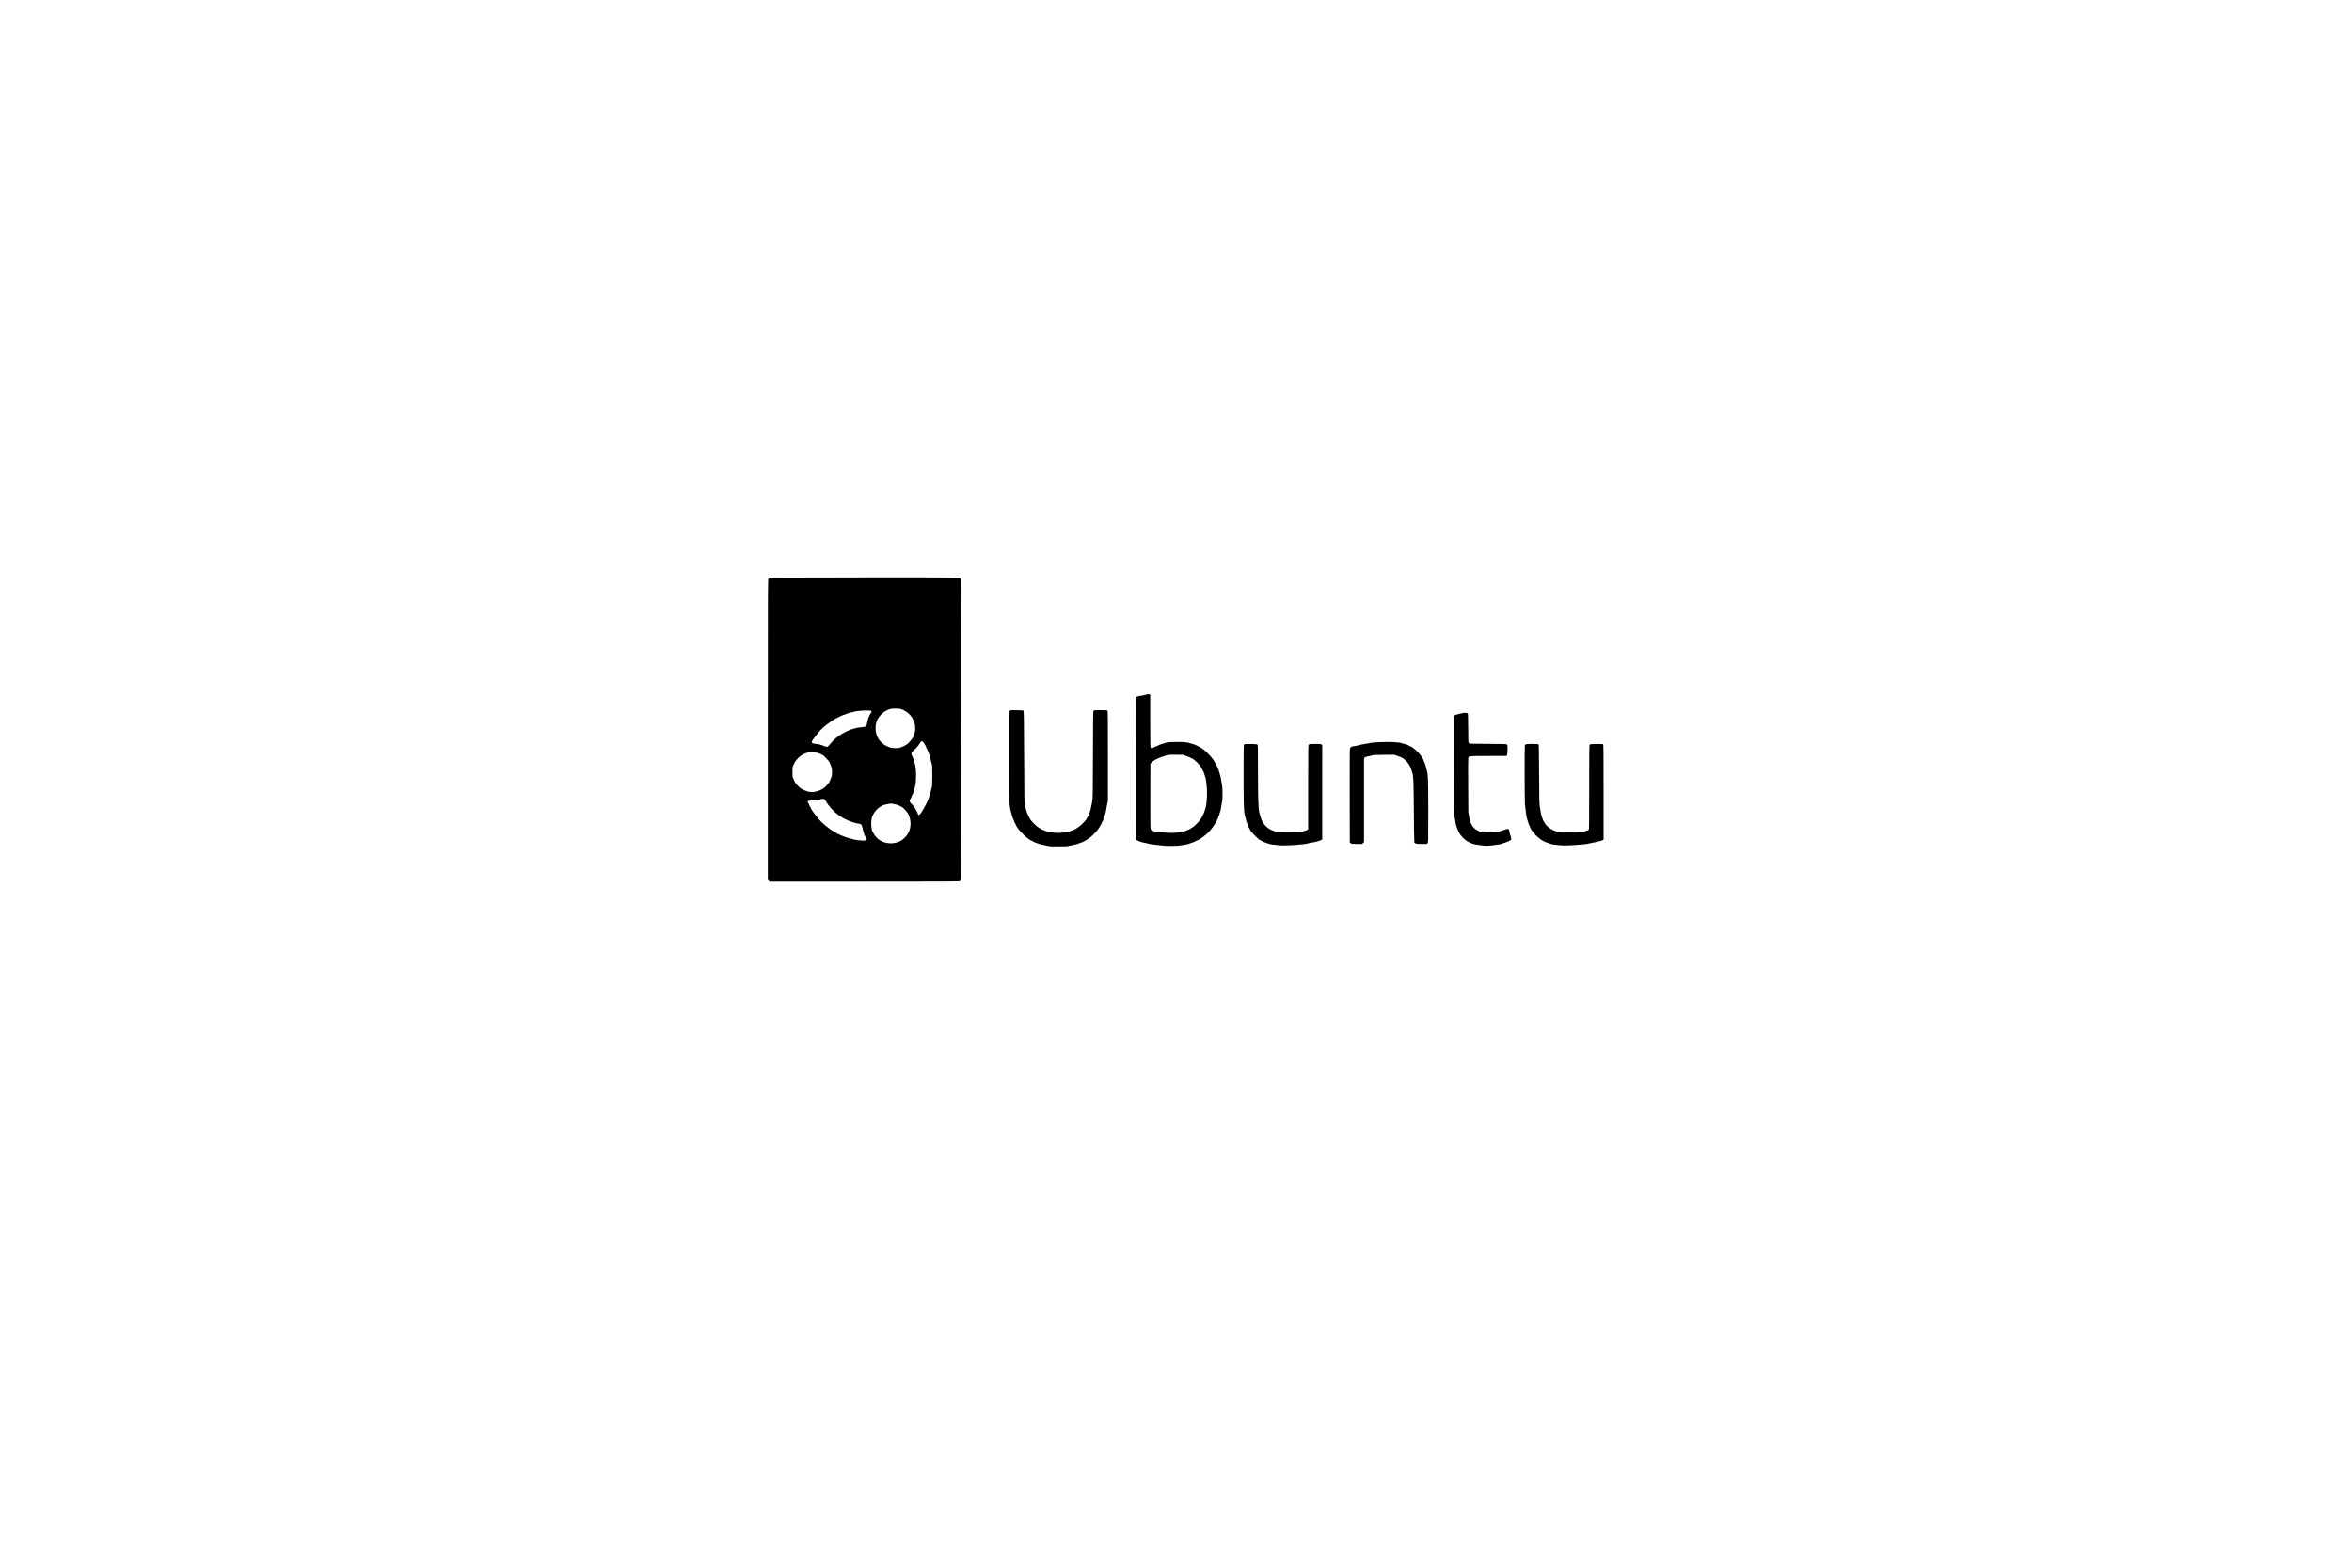
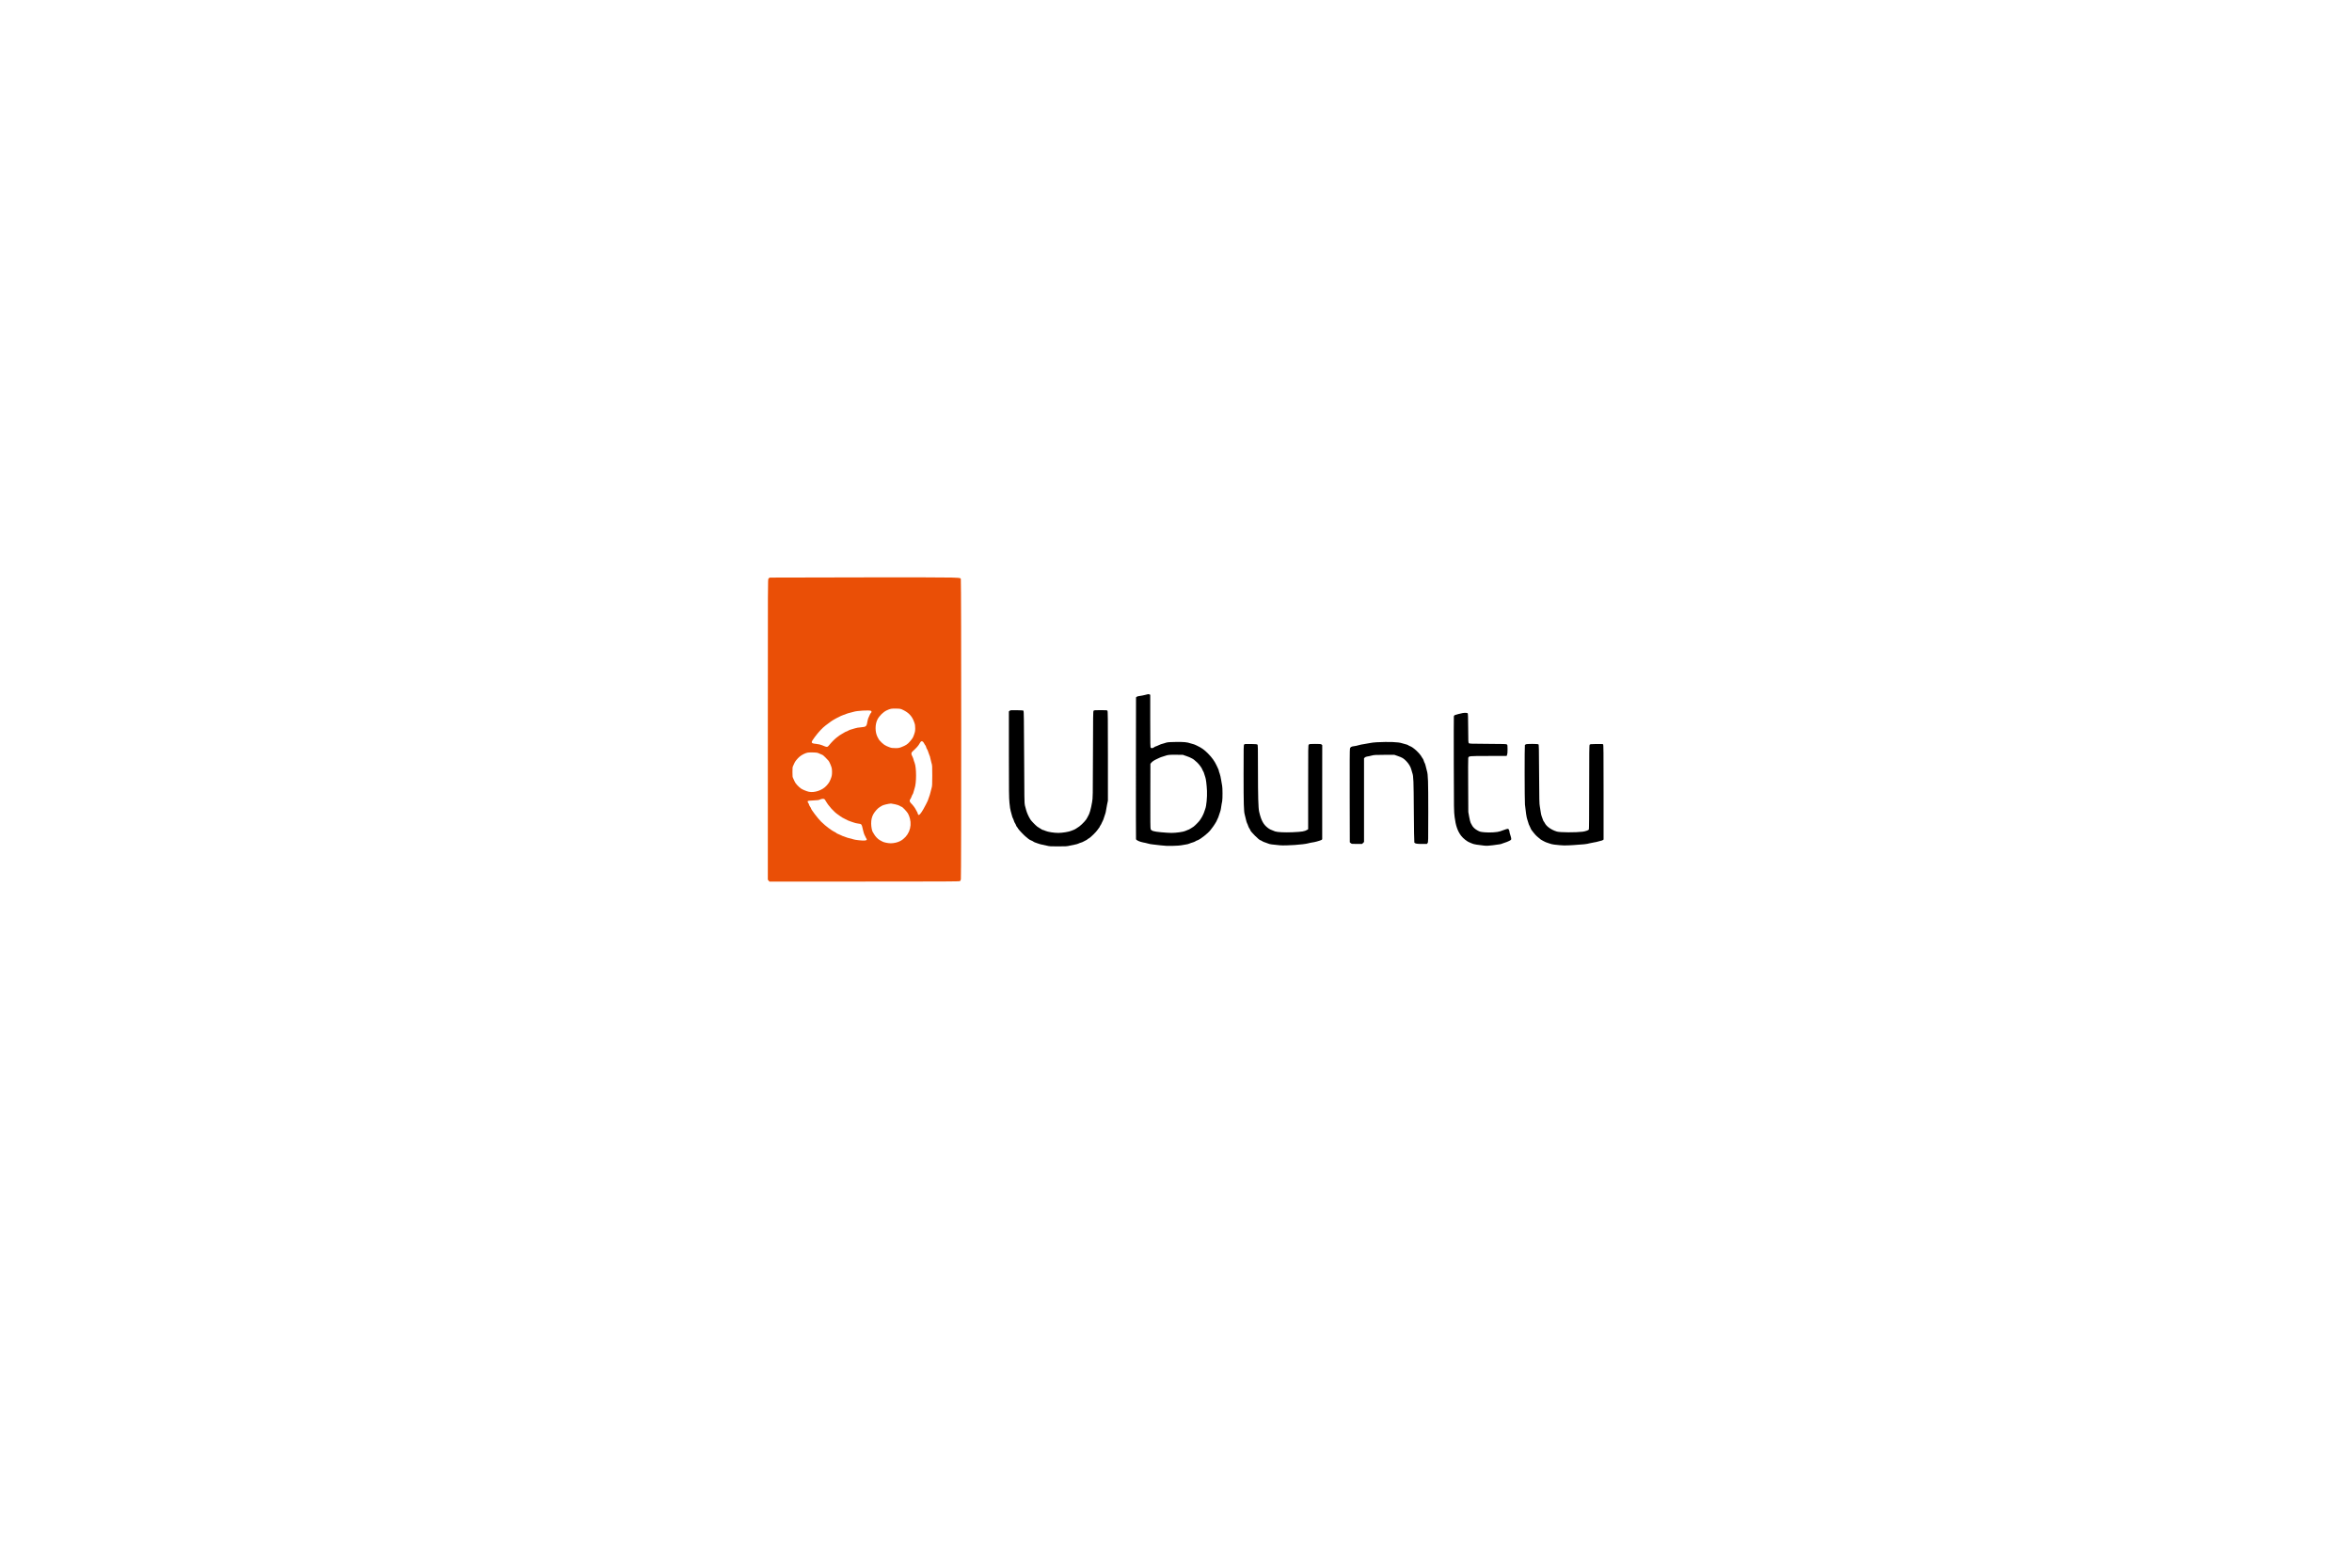
<svg xmlns="http://www.w3.org/2000/svg" version="1.0" width="7030pt" height="4687pt" viewBox="0 0 7030 4687" preserveAspectRatio="xMidYMid meet">
  <g transform="translate(0,4687) scale(0.1,-0.1)" fill="#000000" stroke="none">
-     <path d="M23013 29603 c-13 -2 -32 -16 -43 -30 -20 -26 -20 -26 -20 -4514 l0 -4488 24 -28 24 -28 2840 0 c2377 0 2842 2 2855 14 9 7 21 30 27 50 14 52 14 8912 -1 8964 -20 73 228 67 -2881 66 -1542 -1 -2813 -4 -2825 -6z m3983 -3959 c172 -84 269 -191 329 -364 25 -71 30 -101 30 -180 0 -81 -5 -109 -33 -189 -33 -95 -42 -110 -125 -208 -70 -83 -123 -118 -257 -169 -65 -25 -88 -29 -180 -29 -92 0 -115 4 -180 28 -75 29 -89 35 -150 72 -32 20 -106 89 -145 136 -11 13 -37 58 -58 99 -75 147 -75 374 0 521 55 108 173 225 278 273 107 50 139 56 286 52 122 -3 127 -5 205 -42z m-965 -24 c25 -14 24 -42 -1 -65 -10 -9 -27 -38 -37 -64 -9 -25 -25 -59 -34 -76 -10 -16 -23 -61 -29 -100 -27 -164 -38 -175 -197 -188 -70 -5 -141 -17 -173 -29 -30 -10 -82 -26 -115 -34 -33 -8 -71 -23 -85 -33 -14 -10 -43 -24 -65 -31 -22 -7 -51 -21 -64 -32 -14 -10 -43 -27 -65 -38 -23 -11 -57 -32 -77 -47 -20 -16 -60 -47 -90 -69 -55 -42 -157 -146 -217 -222 -52 -65 -62 -65 -212 -1 -46 19 -98 31 -175 40 -167 18 -170 33 -42 204 116 155 224 271 326 349 97 74 126 95 151 112 14 9 38 26 55 37 16 12 50 32 75 44 25 13 56 30 70 38 54 30 176 85 190 85 8 0 39 11 68 25 28 13 79 29 111 35 33 6 86 20 118 31 92 32 468 53 514 29z m1550 -920 c10 -6 30 -33 44 -60 13 -27 29 -51 35 -55 5 -3 15 -25 21 -48 6 -23 20 -55 31 -70 11 -16 27 -53 35 -84 8 -30 23 -71 33 -91 11 -19 22 -56 25 -81 4 -25 19 -86 33 -136 27 -89 27 -93 27 -395 -1 -260 -3 -313 -18 -360 -10 -30 -26 -93 -36 -140 -11 -47 -31 -112 -45 -145 -14 -33 -26 -66 -26 -74 0 -7 -11 -34 -25 -60 -14 -25 -32 -62 -40 -81 -27 -61 -129 -236 -154 -261 -9 -9 -24 -26 -33 -38 -24 -29 -46 -17 -59 33 -6 22 -17 48 -25 56 -7 9 -20 33 -29 53 -19 45 -88 138 -144 192 -47 46 -54 86 -20 128 11 15 27 48 36 74 9 27 24 58 34 71 9 12 20 42 24 65 4 23 18 71 31 106 60 158 59 627 0 770 -13 31 -26 73 -30 93 -4 21 -20 63 -36 94 -40 75 -39 108 4 148 132 121 174 169 217 247 34 60 51 70 90 49z m-3077 -364 c41 -20 78 -36 83 -36 12 0 151 -137 181 -177 27 -38 81 -164 92 -218 5 -22 9 -74 9 -115 0 -93 -9 -135 -48 -228 -32 -76 -49 -102 -115 -178 -120 -137 -361 -221 -531 -184 -62 13 -186 64 -230 94 -84 58 -183 170 -200 226 -4 14 -19 48 -34 75 -24 47 -25 58 -25 195 0 137 1 148 25 195 15 28 30 61 34 74 12 38 90 135 152 188 64 55 173 110 243 123 25 5 100 7 168 5 116 -4 126 -6 196 -39z m136 -1356 c8 -5 26 -29 40 -54 86 -152 250 -334 375 -414 22 -14 49 -34 61 -44 23 -20 83 -54 154 -88 25 -12 61 -30 80 -40 19 -10 55 -23 80 -30 25 -6 66 -20 92 -31 26 -11 82 -24 124 -29 110 -14 107 -10 149 -195 15 -66 35 -130 44 -144 10 -15 22 -37 26 -51 4 -14 17 -38 28 -54 29 -40 14 -60 -49 -64 -81 -6 -292 18 -344 38 -26 10 -76 24 -111 30 -35 7 -87 23 -115 36 -28 13 -58 24 -66 24 -8 0 -39 13 -69 29 -30 15 -71 34 -91 40 -20 7 -42 18 -48 26 -7 8 -35 26 -63 39 -29 14 -70 39 -92 55 -22 17 -58 42 -80 57 -44 29 -157 126 -221 189 -100 99 -303 366 -304 400 0 6 -14 30 -30 54 -17 24 -30 52 -30 61 0 10 -9 29 -20 43 -23 29 -26 52 -7 64 6 4 80 10 162 14 123 5 158 10 195 27 47 23 105 28 130 12z m2113 -154 c71 -16 121 -33 146 -50 20 -14 43 -26 50 -26 22 0 149 -133 187 -195 22 -37 46 -97 61 -155 70 -269 -46 -540 -287 -672 -74 -40 -189 -68 -285 -68 -84 0 -212 27 -255 54 -19 11 -51 28 -70 38 -57 27 -146 121 -182 192 -11 23 -27 48 -34 57 -20 22 -45 159 -45 244 -1 114 19 202 64 284 44 81 142 188 197 216 19 10 47 27 61 37 28 21 188 60 269 66 8 1 64 -9 123 -22z" />
+     <path fill="#ea4f06" d="M23013 29603 c-13 -2 -32 -16 -43 -30 -20 -26 -20 -26 -20 -4514 l0 -4488 24 -28 24 -28 2840 0 c2377 0 2842 2 2855 14 9 7 21 30 27 50 14 52 14 8912 -1 8964 -20 73 228 67 -2881 66 -1542 -1 -2813 -4 -2825 -6z m3983 -3959 c172 -84 269 -191 329 -364 25 -71 30 -101 30 -180 0 -81 -5 -109 -33 -189 -33 -95 -42 -110 -125 -208 -70 -83 -123 -118 -257 -169 -65 -25 -88 -29 -180 -29 -92 0 -115 4 -180 28 -75 29 -89 35 -150 72 -32 20 -106 89 -145 136 -11 13 -37 58 -58 99 -75 147 -75 374 0 521 55 108 173 225 278 273 107 50 139 56 286 52 122 -3 127 -5 205 -42z m-965 -24 c25 -14 24 -42 -1 -65 -10 -9 -27 -38 -37 -64 -9 -25 -25 -59 -34 -76 -10 -16 -23 -61 -29 -100 -27 -164 -38 -175 -197 -188 -70 -5 -141 -17 -173 -29 -30 -10 -82 -26 -115 -34 -33 -8 -71 -23 -85 -33 -14 -10 -43 -24 -65 -31 -22 -7 -51 -21 -64 -32 -14 -10 -43 -27 -65 -38 -23 -11 -57 -32 -77 -47 -20 -16 -60 -47 -90 -69 -55 -42 -157 -146 -217 -222 -52 -65 -62 -65 -212 -1 -46 19 -98 31 -175 40 -167 18 -170 33 -42 204 116 155 224 271 326 349 97 74 126 95 151 112 14 9 38 26 55 37 16 12 50 32 75 44 25 13 56 30 70 38 54 30 176 85 190 85 8 0 39 11 68 25 28 13 79 29 111 35 33 6 86 20 118 31 92 32 468 53 514 29z m1550 -920 c10 -6 30 -33 44 -60 13 -27 29 -51 35 -55 5 -3 15 -25 21 -48 6 -23 20 -55 31 -70 11 -16 27 -53 35 -84 8 -30 23 -71 33 -91 11 -19 22 -56 25 -81 4 -25 19 -86 33 -136 27 -89 27 -93 27 -395 -1 -260 -3 -313 -18 -360 -10 -30 -26 -93 -36 -140 -11 -47 -31 -112 -45 -145 -14 -33 -26 -66 -26 -74 0 -7 -11 -34 -25 -60 -14 -25 -32 -62 -40 -81 -27 -61 -129 -236 -154 -261 -9 -9 -24 -26 -33 -38 -24 -29 -46 -17 -59 33 -6 22 -17 48 -25 56 -7 9 -20 33 -29 53 -19 45 -88 138 -144 192 -47 46 -54 86 -20 128 11 15 27 48 36 74 9 27 24 58 34 71 9 12 20 42 24 65 4 23 18 71 31 106 60 158 59 627 0 770 -13 31 -26 73 -30 93 -4 21 -20 63 -36 94 -40 75 -39 108 4 148 132 121 174 169 217 247 34 60 51 70 90 49z m-3077 -364 c41 -20 78 -36 83 -36 12 0 151 -137 181 -177 27 -38 81 -164 92 -218 5 -22 9 -74 9 -115 0 -93 -9 -135 -48 -228 -32 -76 -49 -102 -115 -178 -120 -137 -361 -221 -531 -184 -62 13 -186 64 -230 94 -84 58 -183 170 -200 226 -4 14 -19 48 -34 75 -24 47 -25 58 -25 195 0 137 1 148 25 195 15 28 30 61 34 74 12 38 90 135 152 188 64 55 173 110 243 123 25 5 100 7 168 5 116 -4 126 -6 196 -39z m136 -1356 c8 -5 26 -29 40 -54 86 -152 250 -334 375 -414 22 -14 49 -34 61 -44 23 -20 83 -54 154 -88 25 -12 61 -30 80 -40 19 -10 55 -23 80 -30 25 -6 66 -20 92 -31 26 -11 82 -24 124 -29 110 -14 107 -10 149 -195 15 -66 35 -130 44 -144 10 -15 22 -37 26 -51 4 -14 17 -38 28 -54 29 -40 14 -60 -49 -64 -81 -6 -292 18 -344 38 -26 10 -76 24 -111 30 -35 7 -87 23 -115 36 -28 13 -58 24 -66 24 -8 0 -39 13 -69 29 -30 15 -71 34 -91 40 -20 7 -42 18 -48 26 -7 8 -35 26 -63 39 -29 14 -70 39 -92 55 -22 17 -58 42 -80 57 -44 29 -157 126 -221 189 -100 99 -303 366 -304 400 0 6 -14 30 -30 54 -17 24 -30 52 -30 61 0 10 -9 29 -20 43 -23 29 -26 52 -7 64 6 4 80 10 162 14 123 5 158 10 195 27 47 23 105 28 130 12z m2113 -154 c71 -16 121 -33 146 -50 20 -14 43 -26 50 -26 22 0 149 -133 187 -195 22 -37 46 -97 61 -155 70 -269 -46 -540 -287 -672 -74 -40 -189 -68 -285 -68 -84 0 -212 27 -255 54 -19 11 -51 28 -70 38 -57 27 -146 121 -182 192 -11 23 -27 48 -34 57 -20 22 -45 159 -45 244 -1 114 19 202 64 284 44 81 142 188 197 216 19 10 47 27 61 37 28 21 188 60 269 66 8 1 64 -9 123 -22z" />
    <path d="M34225 26095 c-49 -13 -121 -27 -158 -31 -42 -4 -77 -14 -90 -24 l-22 -18 -3 -2109 c-1 -1159 0 -2118 3 -2130 7 -32 113 -80 212 -98 45 -7 110 -23 145 -33 35 -11 97 -23 138 -26 41 -4 149 -16 240 -28 136 -16 202 -19 370 -15 113 3 221 10 240 16 19 5 75 15 124 21 49 6 105 19 125 30 20 10 62 25 93 33 31 8 70 24 86 35 15 11 40 24 54 27 79 20 322 209 399 310 21 27 58 77 83 110 25 33 46 64 46 69 0 5 11 23 24 40 13 17 26 42 31 56 4 14 17 43 30 65 13 23 30 68 39 101 9 34 24 81 35 105 10 24 22 73 26 109 4 36 11 85 17 110 5 25 14 70 19 100 13 76 12 396 -1 455 -6 27 -19 105 -30 174 -10 69 -30 156 -44 194 -15 37 -26 75 -26 85 0 9 -13 44 -29 77 -16 33 -34 71 -40 85 -52 116 -144 244 -250 349 -125 124 -187 168 -333 239 -47 23 -92 42 -100 42 -8 0 -47 11 -87 25 -111 39 -208 48 -465 43 -227 -5 -233 -6 -324 -37 -51 -17 -98 -31 -105 -31 -6 0 -37 -13 -67 -29 -30 -15 -68 -31 -85 -35 -16 -4 -39 -16 -50 -26 -30 -27 -79 -34 -99 -15 -14 15 -16 90 -16 801 l0 784 -26 10 c-32 12 -22 13 -129 -15z m1239 -1829 c60 -20 122 -46 137 -57 15 -10 31 -19 37 -19 12 0 93 -64 146 -116 62 -60 136 -161 152 -207 8 -23 21 -48 28 -57 8 -8 21 -42 30 -76 9 -34 23 -78 32 -99 19 -47 41 -222 50 -410 8 -185 -17 -453 -51 -535 -12 -30 -26 -70 -30 -88 -8 -37 -75 -174 -98 -201 -8 -9 -22 -29 -30 -46 -16 -31 -130 -149 -189 -196 -18 -14 -49 -34 -68 -44 -19 -9 -42 -23 -50 -30 -8 -7 -33 -18 -55 -25 -22 -7 -58 -22 -80 -33 -53 -26 -270 -57 -410 -57 -60 0 -202 9 -315 20 -221 21 -281 39 -307 91 -10 19 -12 236 -10 990 l2 965 29 35 c29 34 89 74 156 104 19 8 58 26 85 40 28 13 70 29 95 35 25 6 63 18 85 27 67 26 132 32 330 29 l190 -2 109 -38z" />
    <path d="M30179 25621 l-24 -19 0 -1279 c0 -1143 2 -1297 18 -1461 10 -111 25 -205 37 -240 10 -31 26 -87 34 -125 9 -37 23 -78 31 -90 8 -13 22 -46 30 -74 8 -28 23 -61 34 -74 10 -13 23 -41 30 -61 7 -20 19 -42 27 -49 9 -7 24 -29 34 -50 19 -35 185 -210 246 -256 16 -13 45 -37 65 -53 20 -17 56 -37 79 -45 23 -8 53 -24 67 -35 14 -11 30 -20 35 -20 5 0 43 -13 84 -30 41 -16 104 -35 142 -41 37 -6 103 -20 147 -32 71 -18 109 -21 335 -20 226 0 265 2 340 21 47 12 116 26 154 32 37 6 85 19 105 29 20 11 56 24 81 31 25 6 61 22 80 34 19 12 49 28 67 35 18 7 38 20 44 28 7 8 29 23 50 33 45 24 219 194 255 252 15 23 35 51 45 62 11 11 19 25 19 31 0 6 11 26 25 45 13 18 30 49 36 69 7 20 20 47 30 61 9 14 24 53 33 86 9 34 24 81 35 105 10 24 22 69 26 99 4 30 19 114 33 185 l27 130 0 1336 c0 1118 -2 1339 -14 1352 -12 15 -39 17 -206 17 -171 0 -194 -2 -208 -18 -15 -16 -16 -137 -19 -1307 -3 -1285 -3 -1290 -26 -1425 -33 -200 -79 -360 -120 -418 -11 -15 -23 -38 -27 -51 -14 -46 -136 -181 -232 -256 -50 -39 -159 -105 -174 -105 -7 0 -37 -12 -67 -26 -65 -31 -264 -63 -386 -64 -131 0 -312 28 -388 61 -36 16 -73 29 -81 29 -8 0 -25 8 -38 19 -13 10 -40 26 -59 36 -19 10 -50 30 -68 44 -59 46 -182 174 -207 216 -56 93 -101 195 -123 275 -12 47 -30 112 -39 145 -15 54 -17 204 -22 1437 -5 1109 -9 1380 -19 1390 -9 10 -63 14 -201 16 -174 3 -189 2 -212 -17z" />
    <path d="M43720 25553 c-59 -10 -220 -52 -239 -62 -11 -7 -23 -22 -26 -34 -3 -12 -4 -654 -2 -1427 3 -1384 3 -1408 25 -1585 32 -256 88 -419 193 -559 61 -81 189 -181 264 -206 22 -7 56 -21 75 -31 36 -18 181 -43 350 -59 78 -8 124 -6 260 11 204 25 252 34 288 53 16 8 51 20 78 27 27 7 79 28 117 47 62 31 67 36 67 66 0 18 -11 65 -25 104 -14 39 -25 80 -25 89 0 37 -22 93 -39 102 -17 9 -70 -6 -246 -72 -74 -28 -308 -43 -458 -29 -120 11 -138 15 -202 48 -85 44 -150 103 -179 164 -12 25 -29 56 -38 70 -9 14 -29 93 -44 175 l-27 150 -4 789 c-3 434 -2 804 2 823 12 63 10 63 610 63 l536 0 15 35 c10 24 14 73 14 163 0 111 -2 131 -18 145 -16 15 -76 17 -570 19 -514 3 -553 4 -569 21 -17 16 -18 50 -20 448 -2 311 -5 435 -14 445 -11 14 -89 17 -149 7z" />
    <path d="M41150 24680 c-74 -4 -164 -14 -200 -23 -36 -8 -114 -22 -175 -31 -60 -8 -139 -24 -174 -36 -35 -11 -89 -23 -120 -26 -88 -10 -118 -26 -131 -71 -8 -27 -10 -430 -8 -1421 l3 -1384 28 -24 c27 -23 34 -24 183 -24 l156 0 29 29 29 29 0 1252 0 1251 23 23 c15 15 41 25 74 30 29 3 87 16 130 28 71 19 104 21 378 22 l300 1 106 -37 c134 -47 168 -67 251 -151 75 -77 132 -172 152 -255 8 -32 21 -77 30 -102 34 -91 39 -227 45 -1150 3 -503 10 -921 15 -929 20 -31 74 -41 225 -41 l150 0 20 26 c21 27 21 31 21 928 0 933 -6 1118 -40 1228 -10 35 -26 95 -34 135 -8 39 -22 82 -30 96 -9 13 -23 47 -31 75 -9 28 -20 54 -25 57 -6 4 -20 25 -32 48 -57 113 -262 303 -358 332 -14 4 -35 16 -48 26 -13 10 -48 23 -79 29 -30 7 -80 20 -110 31 -107 37 -387 47 -753 29z" />
    <path d="M37187 24612 c-16 -17 -17 -82 -17 -888 0 -885 7 -1120 35 -1209 9 -27 24 -92 35 -143 11 -50 26 -102 35 -115 8 -13 22 -46 30 -73 8 -27 26 -65 40 -84 14 -18 25 -39 25 -46 0 -37 267 -304 304 -304 7 0 31 -12 52 -27 21 -14 64 -32 94 -40 30 -8 70 -23 90 -33 36 -18 116 -30 343 -50 188 -16 714 20 849 59 37 11 94 22 125 26 60 6 203 45 261 70 17 8 32 20 32 27 0 7 0 643 0 1413 l1 1400 -22 18 c-18 15 -44 17 -190 17 -156 0 -171 -2 -189 -20 -20 -20 -20 -33 -20 -1275 l0 -1255 -32 -20 c-75 -45 -147 -57 -436 -70 -227 -10 -457 1 -522 25 -125 47 -161 64 -211 102 -135 100 -205 229 -264 488 -25 110 -35 458 -35 1229 0 697 -1 765 -17 777 -12 11 -62 15 -197 17 -168 3 -183 2 -199 -16z" />
    <path d="M45605 24618 c-11 -6 -23 -16 -27 -22 -11 -16 -9 -1664 2 -1776 20 -209 50 -402 69 -447 11 -27 25 -70 31 -98 6 -27 19 -63 30 -80 10 -16 25 -49 33 -72 8 -23 24 -54 36 -70 12 -15 43 -55 69 -88 43 -56 116 -126 192 -184 38 -29 179 -101 197 -101 8 0 40 -11 73 -25 34 -14 96 -29 147 -35 260 -29 304 -30 557 -15 314 19 413 30 500 55 38 10 96 22 130 26 33 4 94 17 135 30 40 13 81 24 90 24 9 0 27 7 39 16 l22 15 0 1418 c0 1217 -2 1420 -14 1430 -10 9 -68 11 -201 9 -171 -3 -188 -5 -201 -22 -12 -17 -14 -207 -14 -1269 0 -826 -3 -1255 -10 -1267 -11 -21 -106 -54 -185 -64 -203 -26 -677 -24 -770 4 -162 48 -308 149 -361 252 -13 26 -28 49 -34 53 -5 3 -16 27 -24 53 -8 26 -23 67 -34 92 -11 25 -25 86 -31 135 -6 50 -18 126 -27 170 -14 69 -17 203 -21 960 -4 799 -6 881 -20 893 -22 16 -349 17 -378 0z" />
  </g>
</svg>
